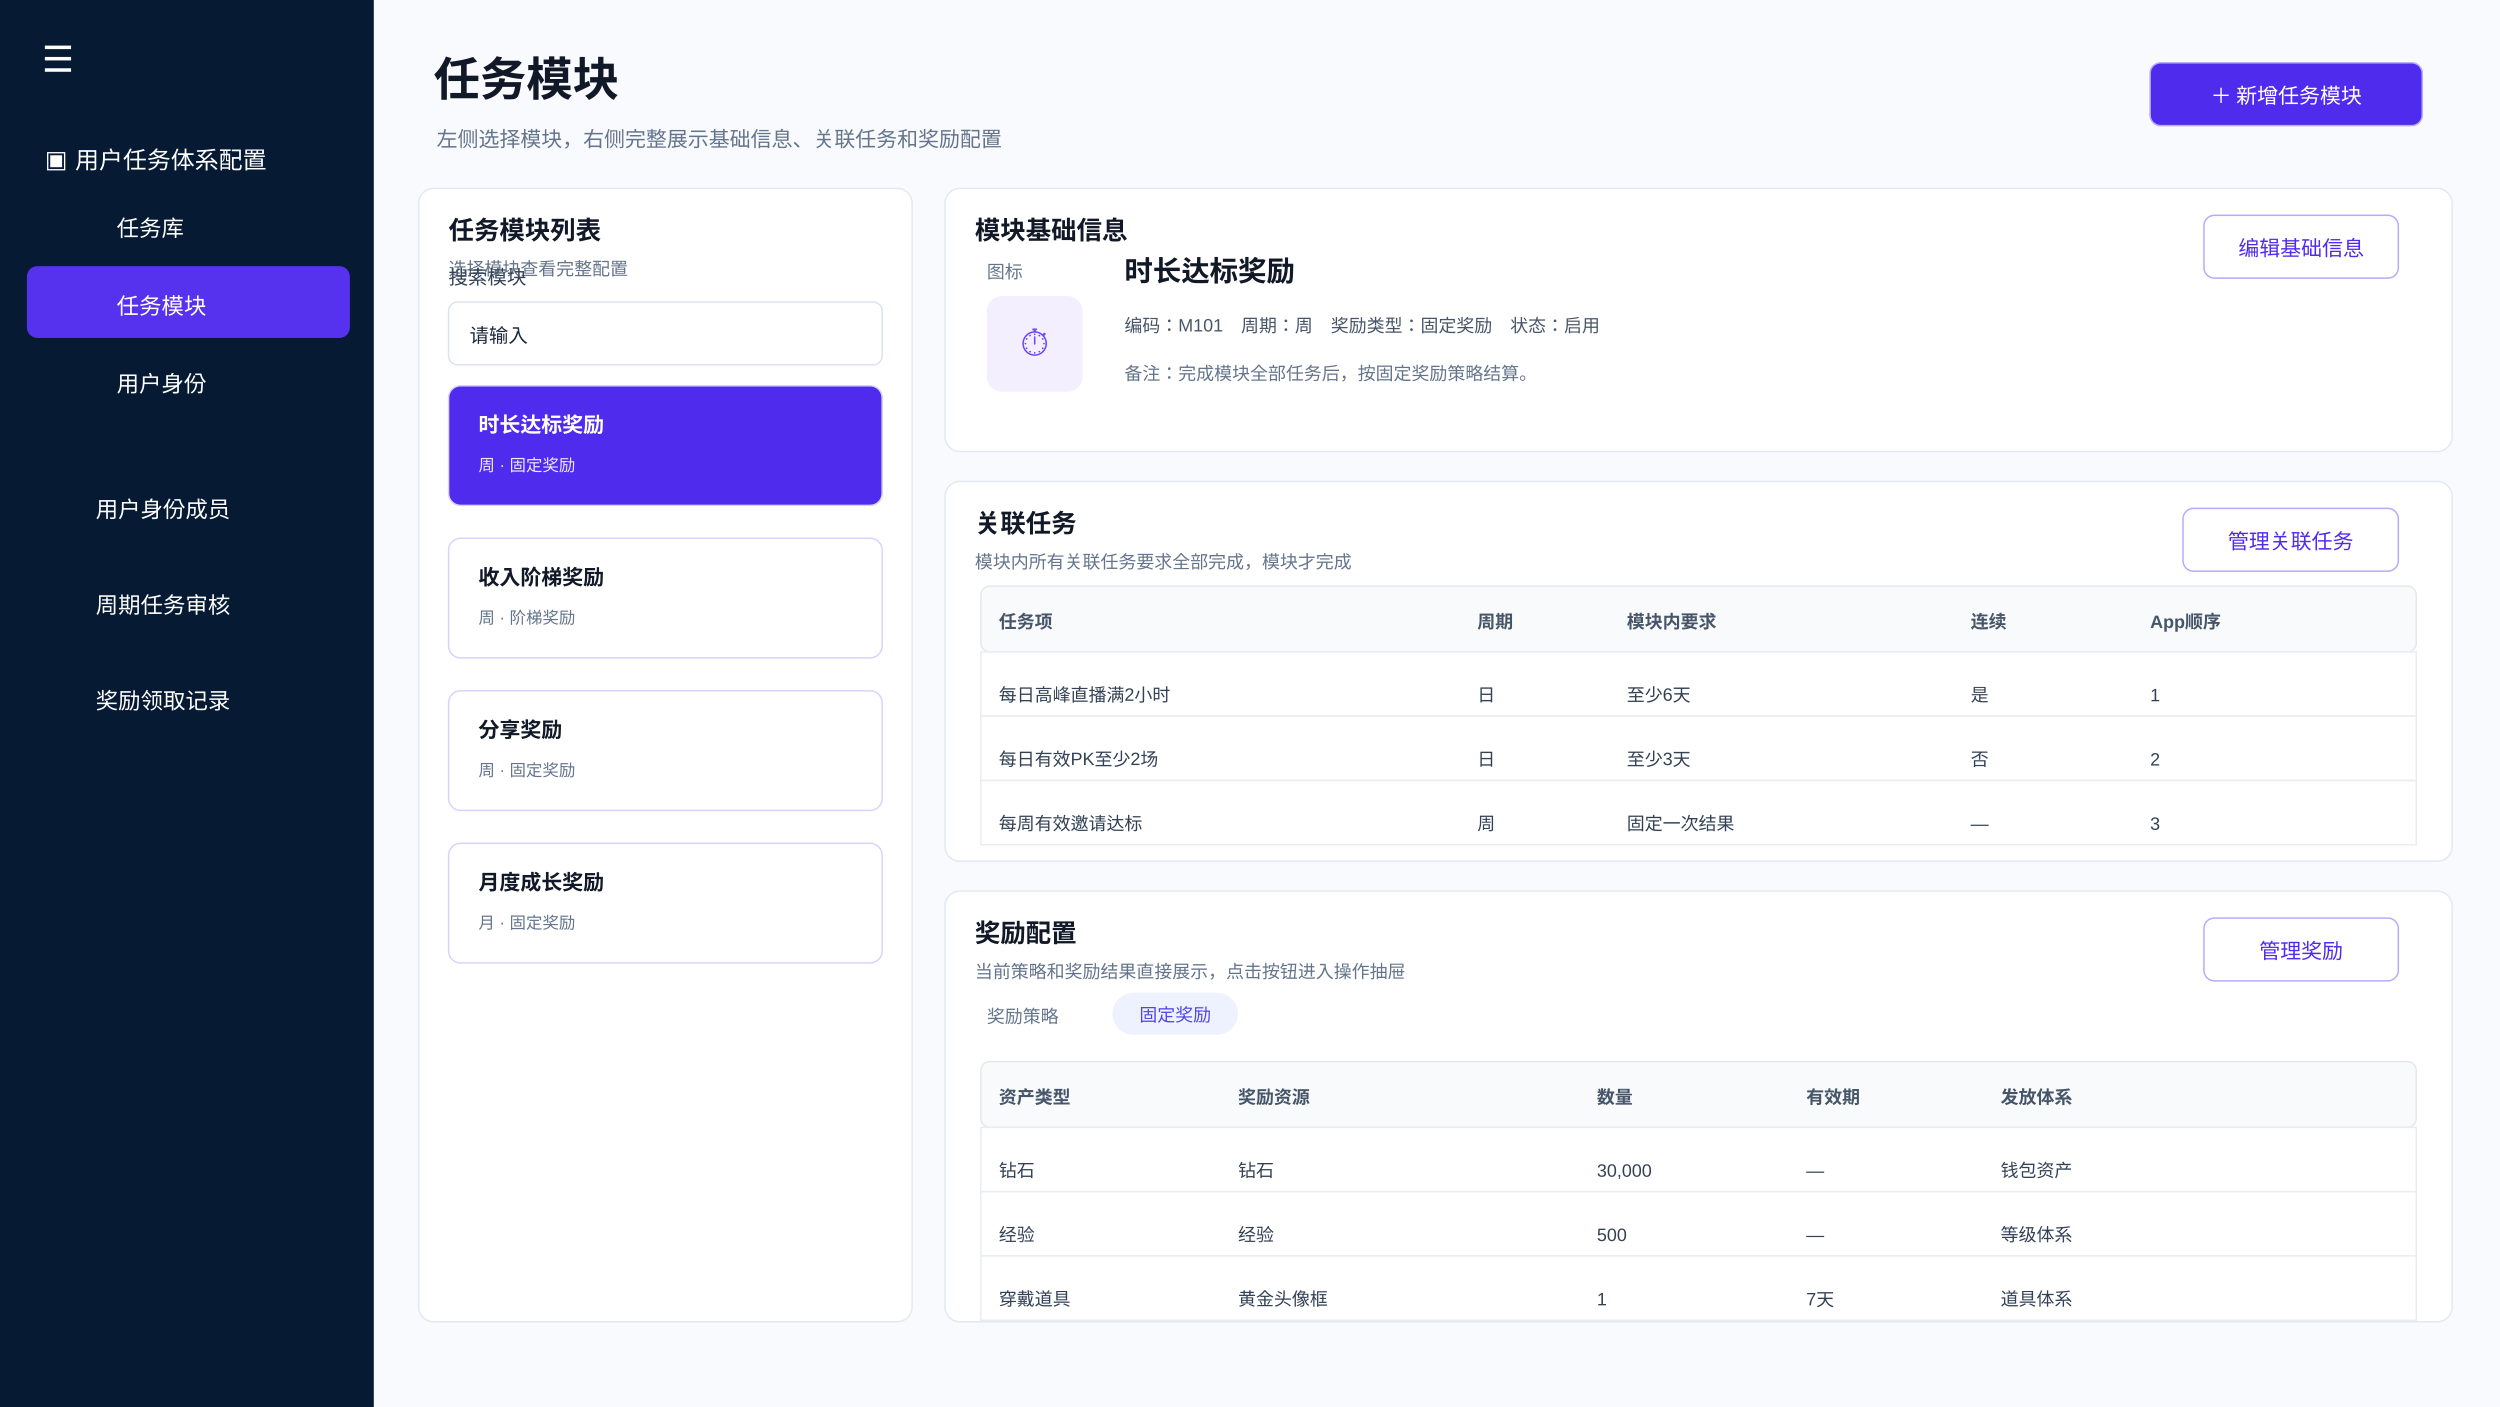
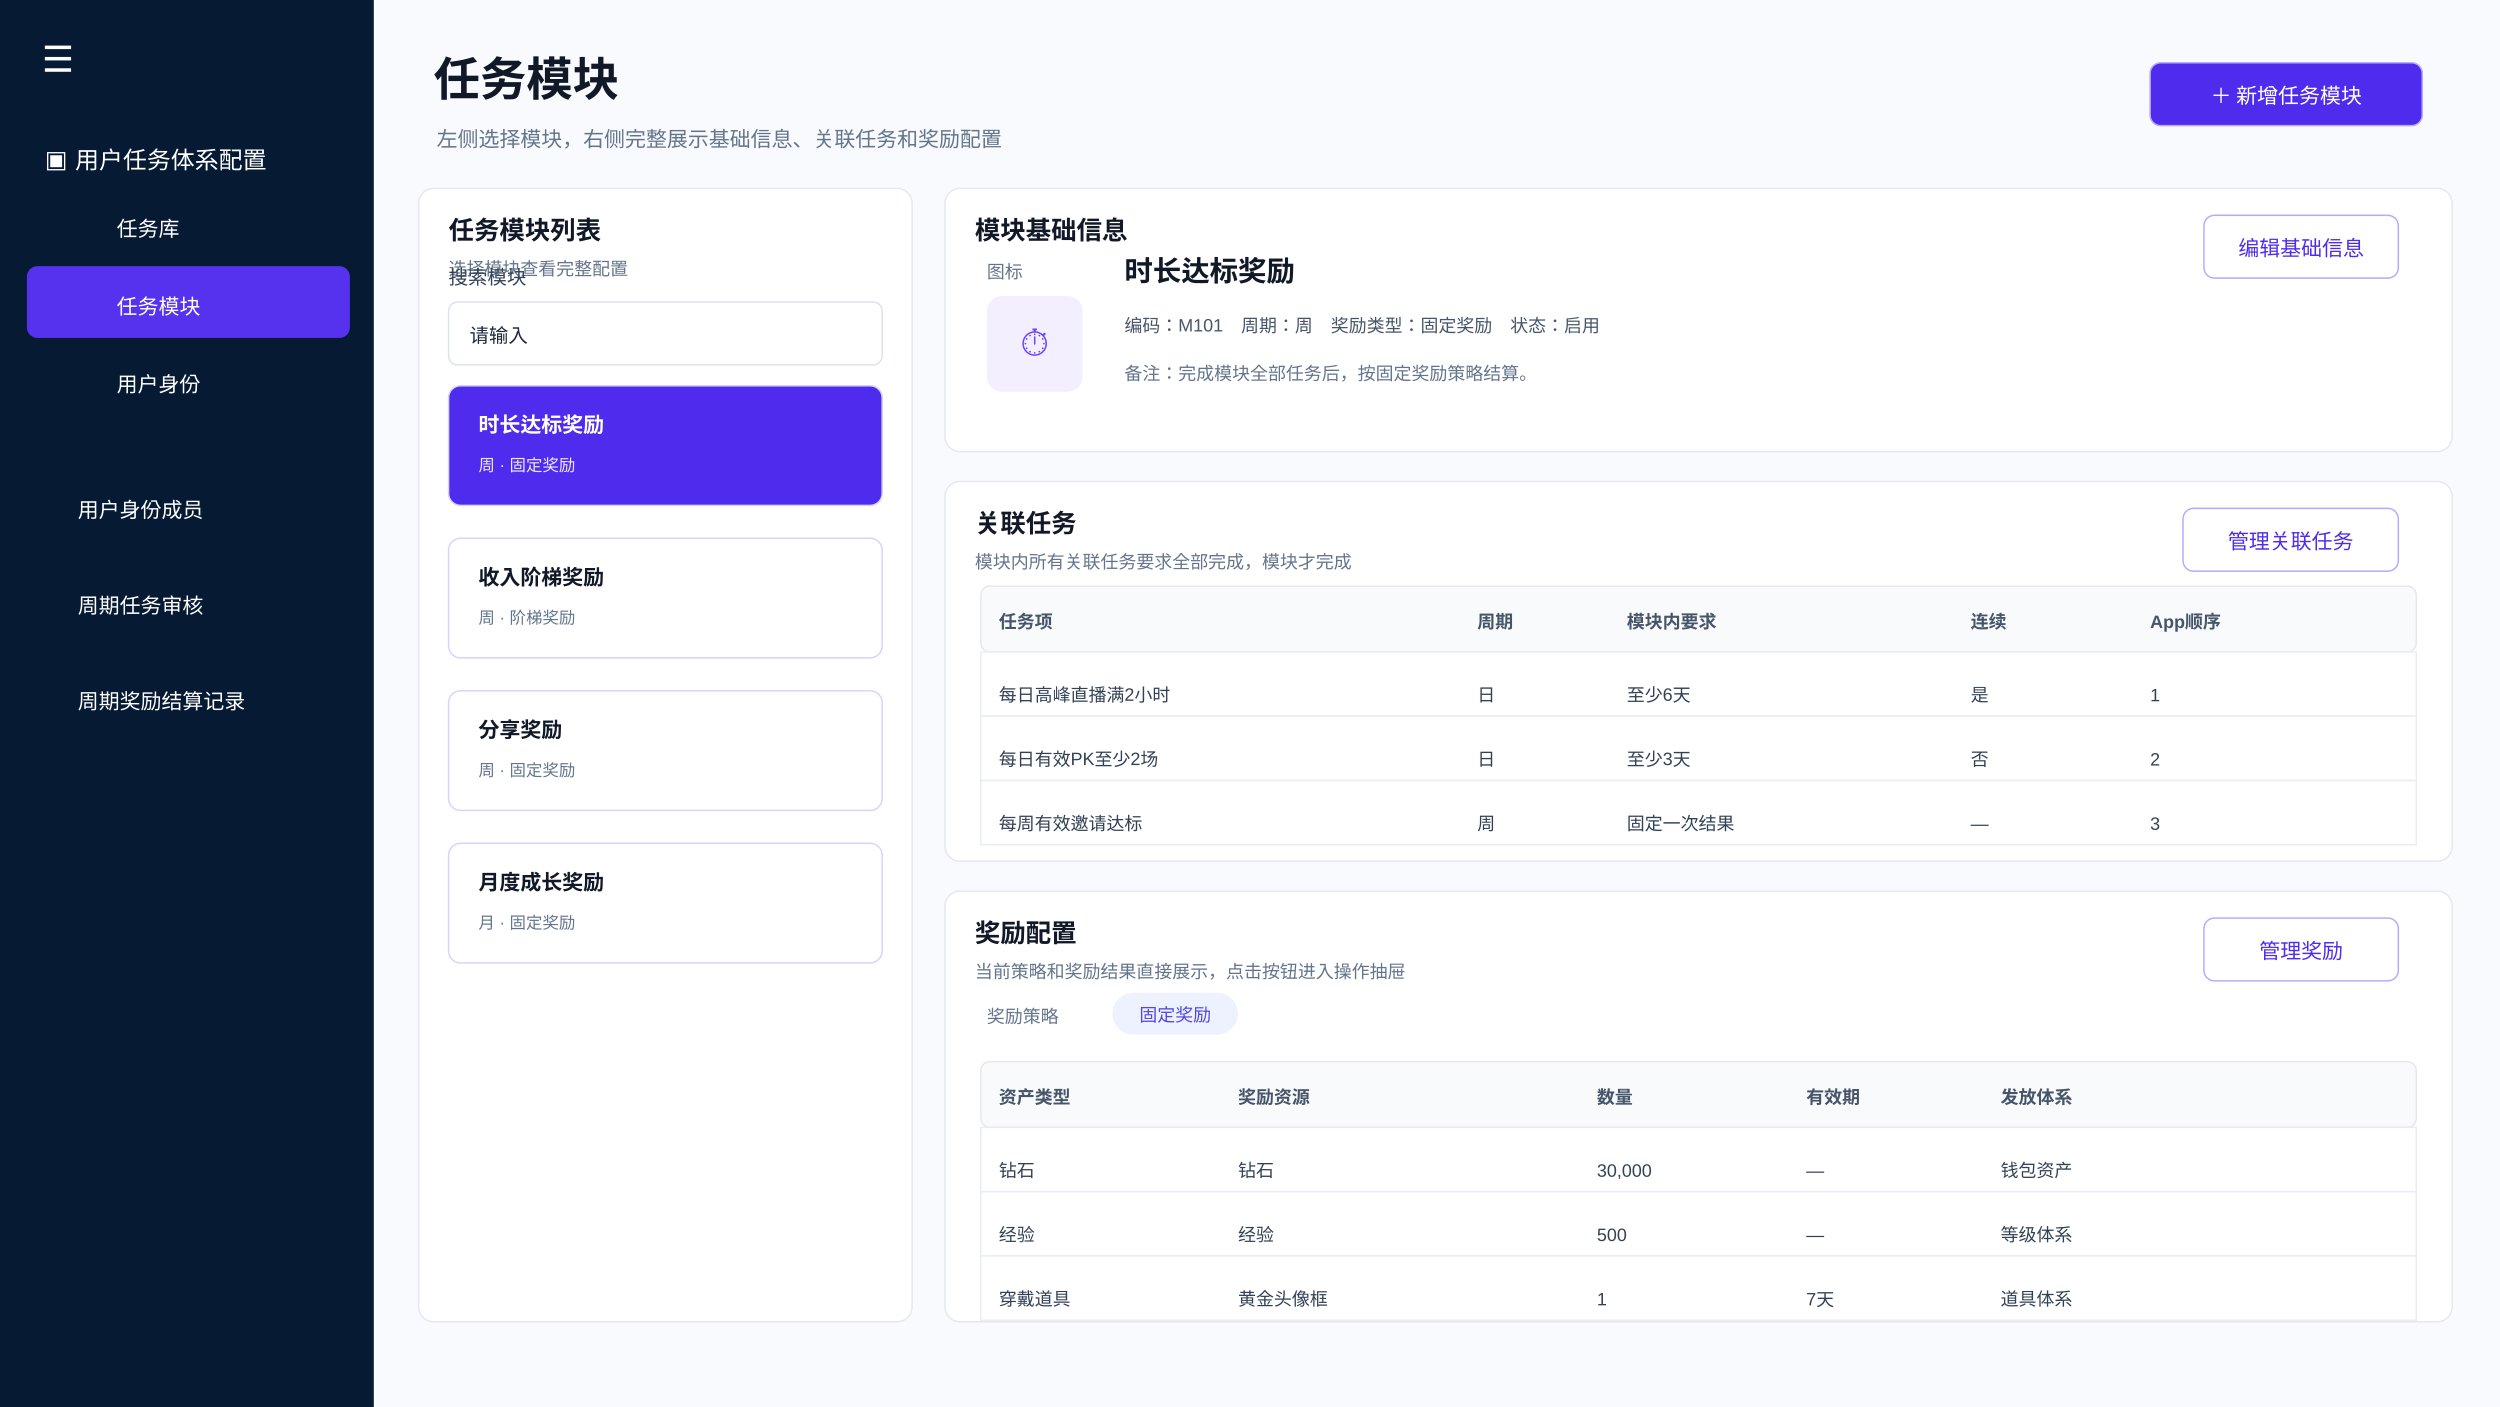
<svg xmlns="http://www.w3.org/2000/svg" width="1672" height="941" viewBox="0 0 1672 941">
  <defs>
    <linearGradient id="purpleGradient" x1="0" y1="0" x2="1" y2="1">
      <stop offset="0" stop-color="#8B5CF6" />
      <stop offset="1" stop-color="#4F2BEE" />
    </linearGradient>
  </defs>
  <style>text{font-family:"Microsoft YaHei","PingFang SC",Arial,sans-serif}</style>
  <rect x="0" y="0" width="1672" height="941" rx="0" fill="#F8FAFD" stroke="none" stroke-width="1" />
  <rect x="0" y="0" width="250" height="941" rx="0" fill="#061A33" stroke="none" stroke-width="1" />
  <text x="28" y="48" font-size="24" fill="#FFF" font-weight="400" text-anchor="start">☰</text>
  <text x="30" y="112" font-size="16" fill="#FFF" font-weight="500" text-anchor="start">▣  用户任务体系配置</text>
-   <text x="78" y="158" font-size="15" fill="#FFF" font-weight="500" text-anchor="start">任务库</text>
+   <text x="78" y="158" font-size="14" fill="#FFF" font-weight="500" text-anchor="start">任务库</text>
  <rect x="18" y="178" width="216" height="48" rx="7" fill="#5632EE" stroke="none" stroke-width="1" />
-   <text x="78" y="210" font-size="15" fill="#FFF" font-weight="500" text-anchor="start">任务模块</text>
-   <text x="78" y="262" font-size="15" fill="#FFF" font-weight="500" text-anchor="start">用户身份</text>
-   <text x="64" y="346" font-size="15" fill="#FFF" font-weight="500" text-anchor="start">用户身份成员</text>
-   <text x="64" y="410" font-size="15" fill="#FFF" font-weight="500" text-anchor="start">周期任务审核</text>
-   <text x="64" y="474" font-size="15" fill="#FFF" font-weight="500" text-anchor="start">奖励领取记录</text>
+   <text x="78" y="210" font-size="14" fill="#FFF" font-weight="500" text-anchor="start">任务模块</text>
+   <text x="78" y="262" font-size="14" fill="#FFF" font-weight="500" text-anchor="start">用户身份</text>
+   <text x="52" y="346" font-size="14" fill="#FFF" font-weight="500" text-anchor="start">用户身份成员</text>
+   <text x="52" y="410" font-size="14" fill="#FFF" font-weight="500" text-anchor="start">周期任务审核</text>
+   <text x="52" y="474" font-size="14" fill="#FFF" font-weight="500" text-anchor="start">周期奖励结算记录</text>
  <text x="290" y="64" font-size="31" fill="#111827" font-weight="700" text-anchor="start">任务模块</text>
  <text x="292" y="98" font-size="14" fill="#64748B" font-weight="400" text-anchor="start">左侧选择模块，右侧完整展示基础信息、关联任务和奖励配置</text>
  <rect x="1438" y="42" width="182" height="42" rx="7" fill="#4F2BEE" stroke="#B8A9FF" stroke-width="1" />
  <text x="1529" y="69" font-size="14" fill="#FFFFFF" font-weight="500" text-anchor="middle">＋ 新增任务模块</text>
  <rect x="280" y="126" width="330" height="758" rx="10" fill="#FFFFFF" stroke="#E3E8F1" stroke-width="1" />
  <text x="300" y="160" font-size="17" fill="#111827" font-weight="600" text-anchor="start">任务模块列表</text>
  <text x="300" y="184" font-size="12" fill="#64748B" font-weight="400" text-anchor="start">选择模块查看完整配置</text>
  <text x="300" y="190" font-size="13" fill="#334155" font-weight="500" text-anchor="start">搜索模块</text>
  <rect x="300" y="202" width="290" height="42" rx="6" fill="#FFFFFF" stroke="#DCE3EE" stroke-width="1" />
  <text x="314" y="229" font-size="13" fill="#1E293B" font-weight="400" text-anchor="start">请输入</text>
  <rect x="300" y="258" width="290" height="80" rx="8" fill="#4F2BEE" stroke="#D9D2FF" stroke-width="1" />
  <text x="320" y="289" font-size="14" fill="#FFF" font-weight="600" text-anchor="start">时长达标奖励</text>
  <text x="320" y="315" font-size="11" fill="#EDE9FE" font-weight="400" text-anchor="start">周 · 固定奖励</text>
  <rect x="300" y="360" width="290" height="80" rx="8" fill="#FFF" stroke="#D9D2FF" stroke-width="1" />
  <text x="320" y="391" font-size="14" fill="#111827" font-weight="600" text-anchor="start">收入阶梯奖励</text>
  <text x="320" y="417" font-size="11" fill="#64748B" font-weight="400" text-anchor="start">周 · 阶梯奖励</text>
  <rect x="300" y="462" width="290" height="80" rx="8" fill="#FFF" stroke="#D9D2FF" stroke-width="1" />
  <text x="320" y="493" font-size="14" fill="#111827" font-weight="600" text-anchor="start">分享奖励</text>
  <text x="320" y="519" font-size="11" fill="#64748B" font-weight="400" text-anchor="start">周 · 固定奖励</text>
  <rect x="300" y="564" width="290" height="80" rx="8" fill="#FFF" stroke="#D9D2FF" stroke-width="1" />
  <text x="320" y="595" font-size="14" fill="#111827" font-weight="600" text-anchor="start">月度成长奖励</text>
  <text x="320" y="621" font-size="11" fill="#64748B" font-weight="400" text-anchor="start">月 · 固定奖励</text>
  <rect x="632" y="126" width="1008" height="176" rx="10" fill="#FFFFFF" stroke="#E3E8F1" stroke-width="1" />
  <text x="652" y="160" font-size="17" fill="#111827" font-weight="600" text-anchor="start">模块基础信息</text>
  <rect x="1474" y="144" width="130" height="42" rx="7" fill="#FFFFFF" stroke="#B8A9FF" stroke-width="1" />
  <text x="1539" y="171" font-size="14" fill="#4F2BEE" font-weight="500" text-anchor="middle">编辑基础信息</text>
  <text x="660" y="186" font-size="12" fill="#64748B" font-weight="400" text-anchor="start">图标</text>
  <rect x="660" y="198" width="64" height="64" rx="10" fill="#F3EFFF" stroke="none" stroke-width="1" />
  <text x="692" y="238" font-size="25" fill="#6D45F5" font-weight="600" text-anchor="middle">⏱</text>
  <text x="752" y="188" font-size="19" fill="#111827" font-weight="700" text-anchor="start">时长达标奖励</text>
  <text x="752" y="222" font-size="12" fill="#475569" font-weight="400" text-anchor="start">编码：M101　周期：周　奖励类型：固定奖励　状态：启用</text>
  <text x="752" y="254" font-size="12" fill="#64748B" font-weight="400" text-anchor="start">备注：完成模块全部任务后，按固定奖励策略结算。</text>
  <rect x="632" y="322" width="1008" height="254" rx="10" fill="#FFFFFF" stroke="#E3E8F1" stroke-width="1" />
  <text x="652" y="356" font-size="17" fill="#111827" font-weight="600" text-anchor="start">关联任务</text>
  <text x="652" y="380" font-size="12" fill="#64748B" font-weight="400" text-anchor="start">模块内所有关联任务要求全部完成，模块才完成</text>
  <rect x="1460" y="340" width="144" height="42" rx="7" fill="#FFFFFF" stroke="#B8A9FF" stroke-width="1" />
  <text x="1532" y="367" font-size="14" fill="#4F2BEE" font-weight="500" text-anchor="middle">管理关联任务</text>
  <rect x="656" y="392" width="960" height="44" rx="6" fill="#F8FAFC" stroke="#E5E7EB" stroke-width="1" />
  <text x="668" y="420" font-size="12" fill="#475569" font-weight="600" text-anchor="start">任务项</text>
  <text x="988" y="420" font-size="12" fill="#475569" font-weight="600" text-anchor="start">周期</text>
  <text x="1088" y="420" font-size="12" fill="#475569" font-weight="600" text-anchor="start">模块内要求</text>
  <text x="1318" y="420" font-size="12" fill="#475569" font-weight="600" text-anchor="start">连续</text>
  <text x="1438" y="420" font-size="12" fill="#475569" font-weight="600" text-anchor="start">App顺序</text>
  <rect x="656" y="436" width="960" height="43" rx="0" fill="#FFF" stroke="#E9EDF3" stroke-width="1" />
  <text x="668" y="469" font-size="12" fill="#334155" font-weight="400" text-anchor="start">每日高峰直播满2小时</text>
  <text x="988" y="469" font-size="12" fill="#334155" font-weight="400" text-anchor="start">日</text>
  <text x="1088" y="469" font-size="12" fill="#334155" font-weight="400" text-anchor="start">至少6天</text>
  <text x="1318" y="469" font-size="12" fill="#334155" font-weight="400" text-anchor="start">是</text>
  <text x="1438" y="469" font-size="12" fill="#334155" font-weight="400" text-anchor="start">1</text>
  <rect x="656" y="479" width="960" height="43" rx="0" fill="#FFF" stroke="#E9EDF3" stroke-width="1" />
  <text x="668" y="512" font-size="12" fill="#334155" font-weight="400" text-anchor="start">每日有效PK至少2场</text>
  <text x="988" y="512" font-size="12" fill="#334155" font-weight="400" text-anchor="start">日</text>
  <text x="1088" y="512" font-size="12" fill="#334155" font-weight="400" text-anchor="start">至少3天</text>
  <text x="1318" y="512" font-size="12" fill="#334155" font-weight="400" text-anchor="start">否</text>
  <text x="1438" y="512" font-size="12" fill="#334155" font-weight="400" text-anchor="start">2</text>
  <rect x="656" y="522" width="960" height="43" rx="0" fill="#FFF" stroke="#E9EDF3" stroke-width="1" />
  <text x="668" y="555" font-size="12" fill="#334155" font-weight="400" text-anchor="start">每周有效邀请达标</text>
  <text x="988" y="555" font-size="12" fill="#334155" font-weight="400" text-anchor="start">周</text>
  <text x="1088" y="555" font-size="12" fill="#334155" font-weight="400" text-anchor="start">固定一次结果</text>
  <text x="1318" y="555" font-size="12" fill="#334155" font-weight="400" text-anchor="start">—</text>
  <text x="1438" y="555" font-size="12" fill="#334155" font-weight="400" text-anchor="start">3</text>
  <rect x="632" y="596" width="1008" height="288" rx="10" fill="#FFFFFF" stroke="#E3E8F1" stroke-width="1" />
  <text x="652" y="630" font-size="17" fill="#111827" font-weight="600" text-anchor="start">奖励配置</text>
  <text x="652" y="654" font-size="12" fill="#64748B" font-weight="400" text-anchor="start">当前策略和奖励结果直接展示，点击按钮进入操作抽屉</text>
  <rect x="1474" y="614" width="130" height="42" rx="7" fill="#FFFFFF" stroke="#B8A9FF" stroke-width="1" />
  <text x="1539" y="641" font-size="14" fill="#4F2BEE" font-weight="500" text-anchor="middle">管理奖励</text>
  <text x="660" y="684" font-size="12" fill="#64748B" font-weight="400" text-anchor="start">奖励策略</text>
  <rect x="744" y="664" width="84" height="28" rx="14" fill="#EEF2FF" stroke="none" stroke-width="1" />
  <text x="786" y="683" font-size="12" fill="#4F46E5" font-weight="500" text-anchor="middle">固定奖励</text>
  <rect x="656" y="710" width="960" height="44" rx="6" fill="#F8FAFC" stroke="#E5E7EB" stroke-width="1" />
  <text x="668" y="738" font-size="12" fill="#475569" font-weight="600" text-anchor="start">资产类型</text>
  <text x="828" y="738" font-size="12" fill="#475569" font-weight="600" text-anchor="start">奖励资源</text>
  <text x="1068" y="738" font-size="12" fill="#475569" font-weight="600" text-anchor="start">数量</text>
  <text x="1208" y="738" font-size="12" fill="#475569" font-weight="600" text-anchor="start">有效期</text>
  <text x="1338" y="738" font-size="12" fill="#475569" font-weight="600" text-anchor="start">发放体系</text>
  <rect x="656" y="754" width="960" height="43" rx="0" fill="#FFF" stroke="#E9EDF3" stroke-width="1" />
  <text x="668" y="787" font-size="12" fill="#334155" font-weight="400" text-anchor="start">钻石</text>
  <text x="828" y="787" font-size="12" fill="#334155" font-weight="400" text-anchor="start">钻石</text>
  <text x="1068" y="787" font-size="12" fill="#334155" font-weight="400" text-anchor="start">30,000</text>
  <text x="1208" y="787" font-size="12" fill="#334155" font-weight="400" text-anchor="start">—</text>
  <text x="1338" y="787" font-size="12" fill="#334155" font-weight="400" text-anchor="start">钱包资产</text>
  <rect x="656" y="797" width="960" height="43" rx="0" fill="#FFF" stroke="#E9EDF3" stroke-width="1" />
  <text x="668" y="830" font-size="12" fill="#334155" font-weight="400" text-anchor="start">经验</text>
  <text x="828" y="830" font-size="12" fill="#334155" font-weight="400" text-anchor="start">经验</text>
  <text x="1068" y="830" font-size="12" fill="#334155" font-weight="400" text-anchor="start">500</text>
  <text x="1208" y="830" font-size="12" fill="#334155" font-weight="400" text-anchor="start">—</text>
  <text x="1338" y="830" font-size="12" fill="#334155" font-weight="400" text-anchor="start">等级体系</text>
  <rect x="656" y="840" width="960" height="43" rx="0" fill="#FFF" stroke="#E9EDF3" stroke-width="1" />
  <text x="668" y="873" font-size="12" fill="#334155" font-weight="400" text-anchor="start">穿戴道具</text>
  <text x="828" y="873" font-size="12" fill="#334155" font-weight="400" text-anchor="start">黄金头像框</text>
  <text x="1068" y="873" font-size="12" fill="#334155" font-weight="400" text-anchor="start">1</text>
  <text x="1208" y="873" font-size="12" fill="#334155" font-weight="400" text-anchor="start">7天</text>
  <text x="1338" y="873" font-size="12" fill="#334155" font-weight="400" text-anchor="start">道具体系</text>
</svg>
